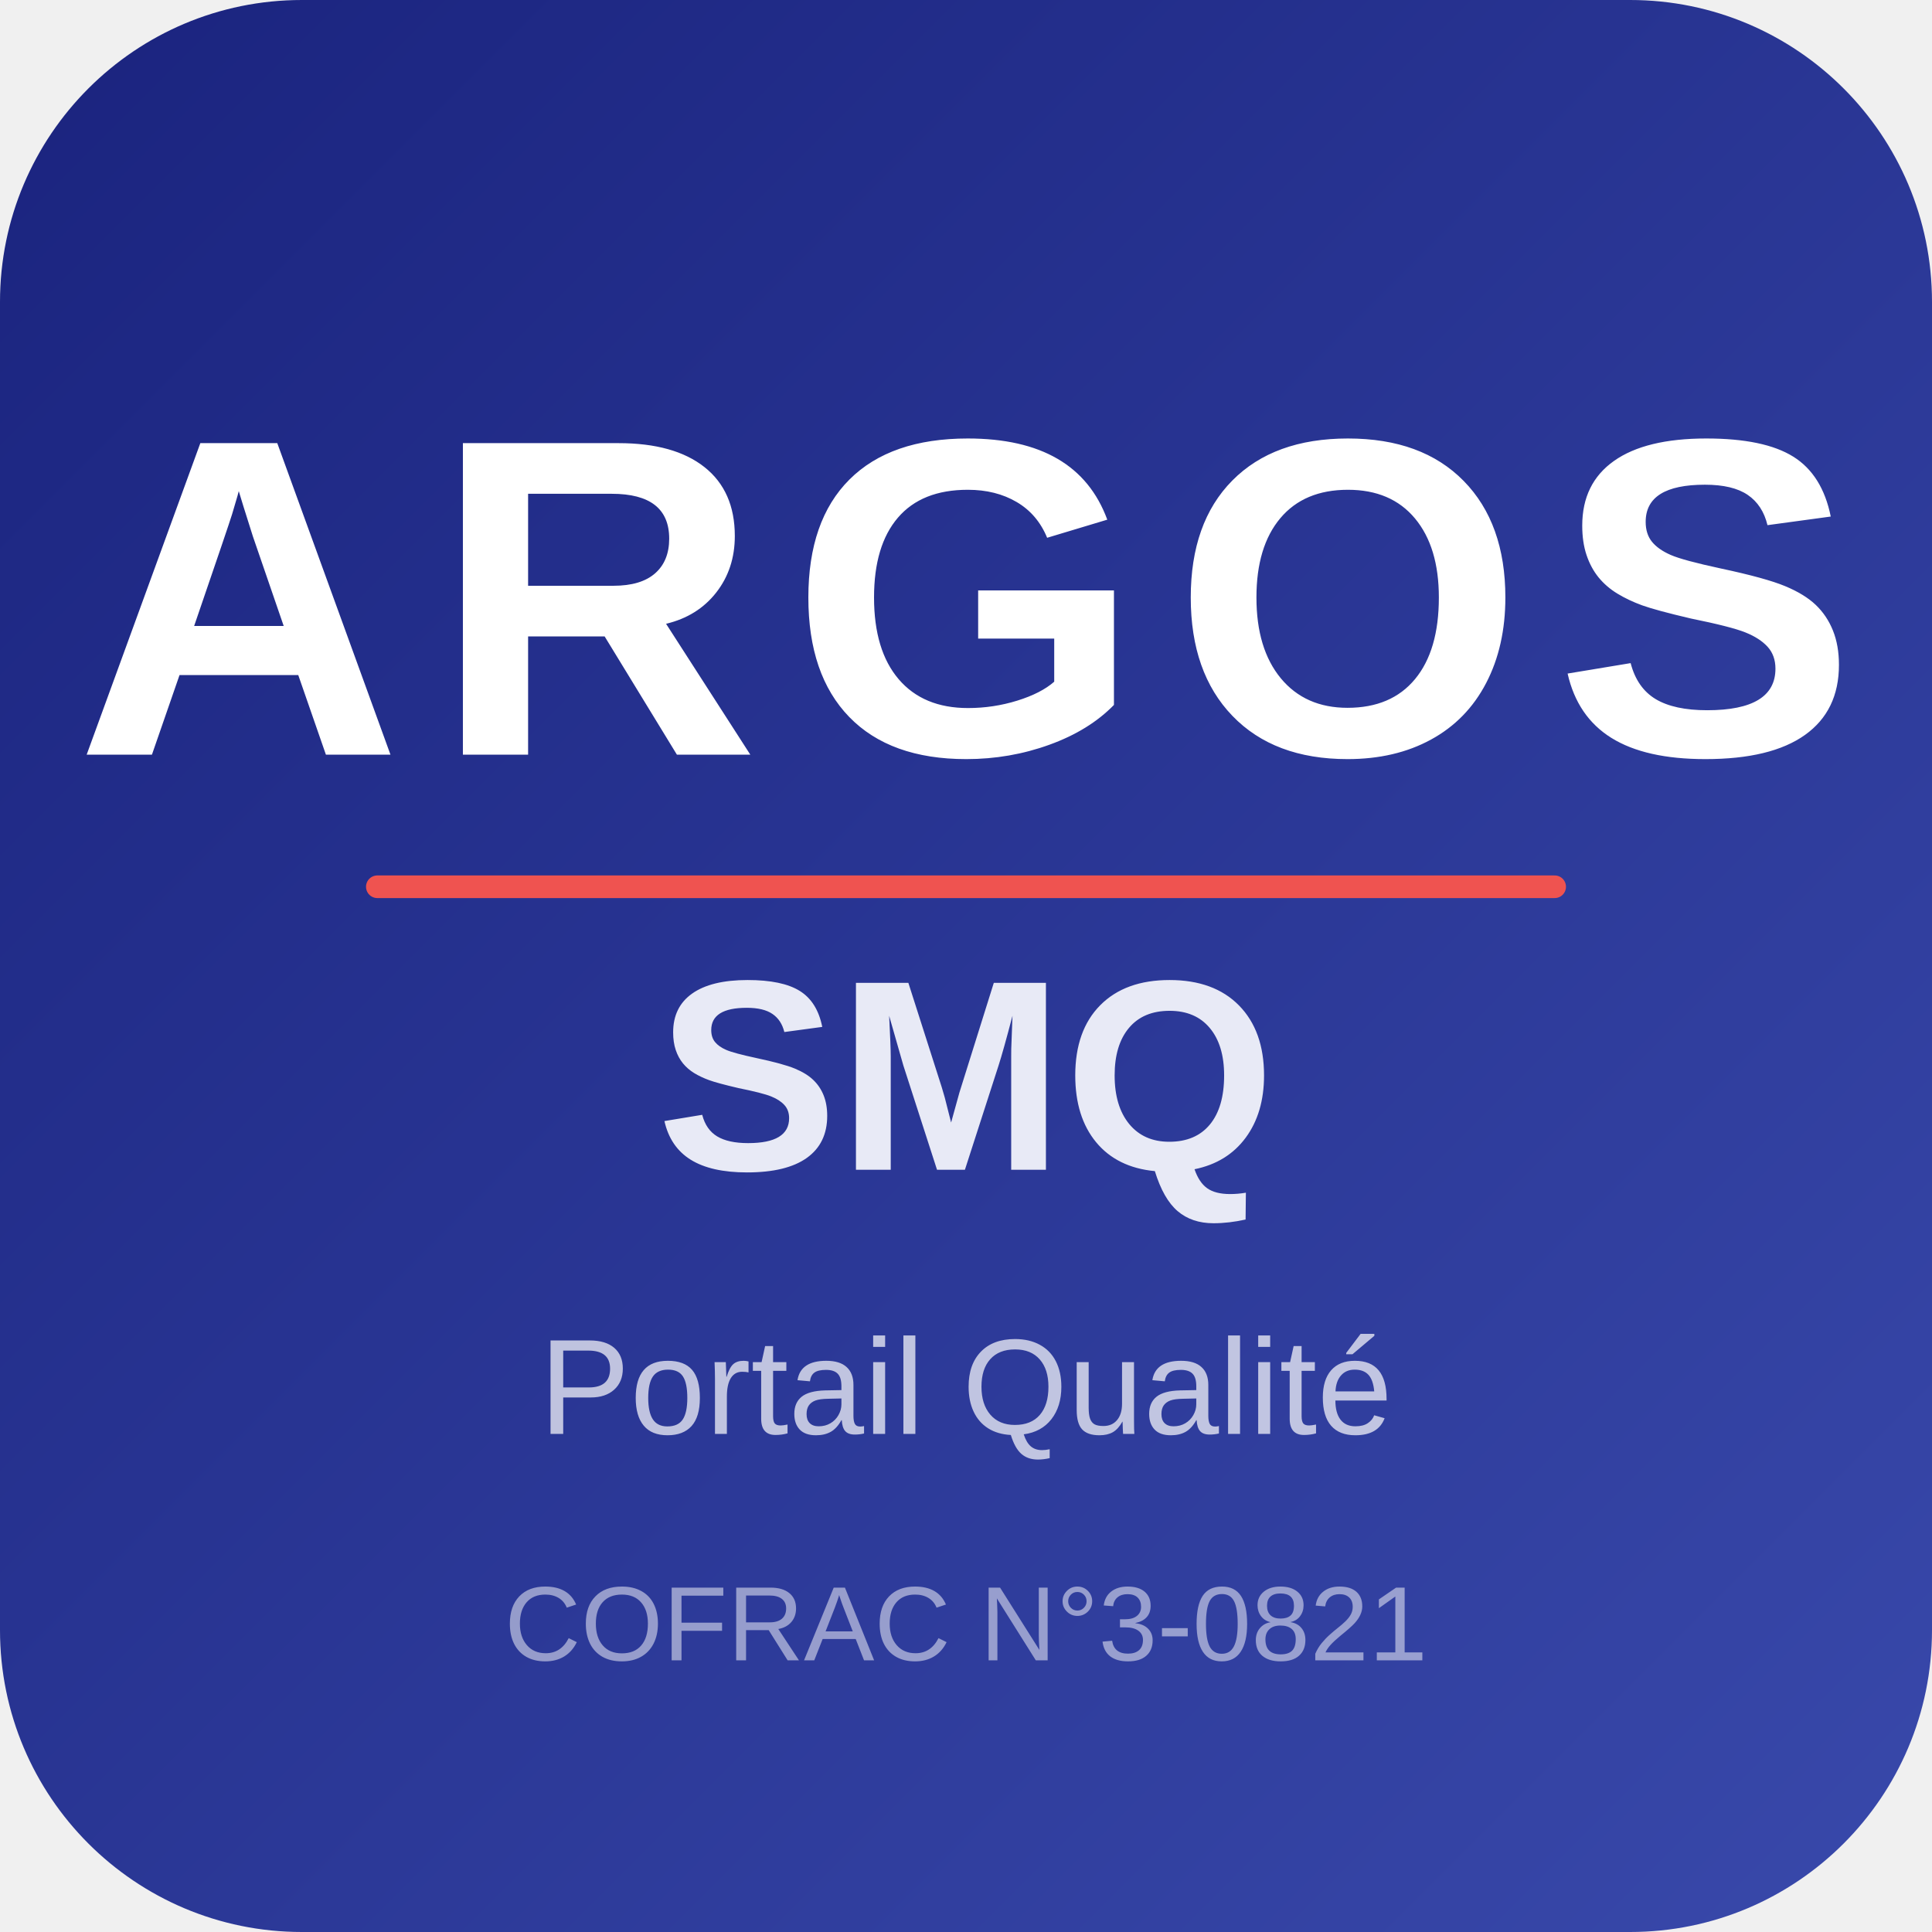
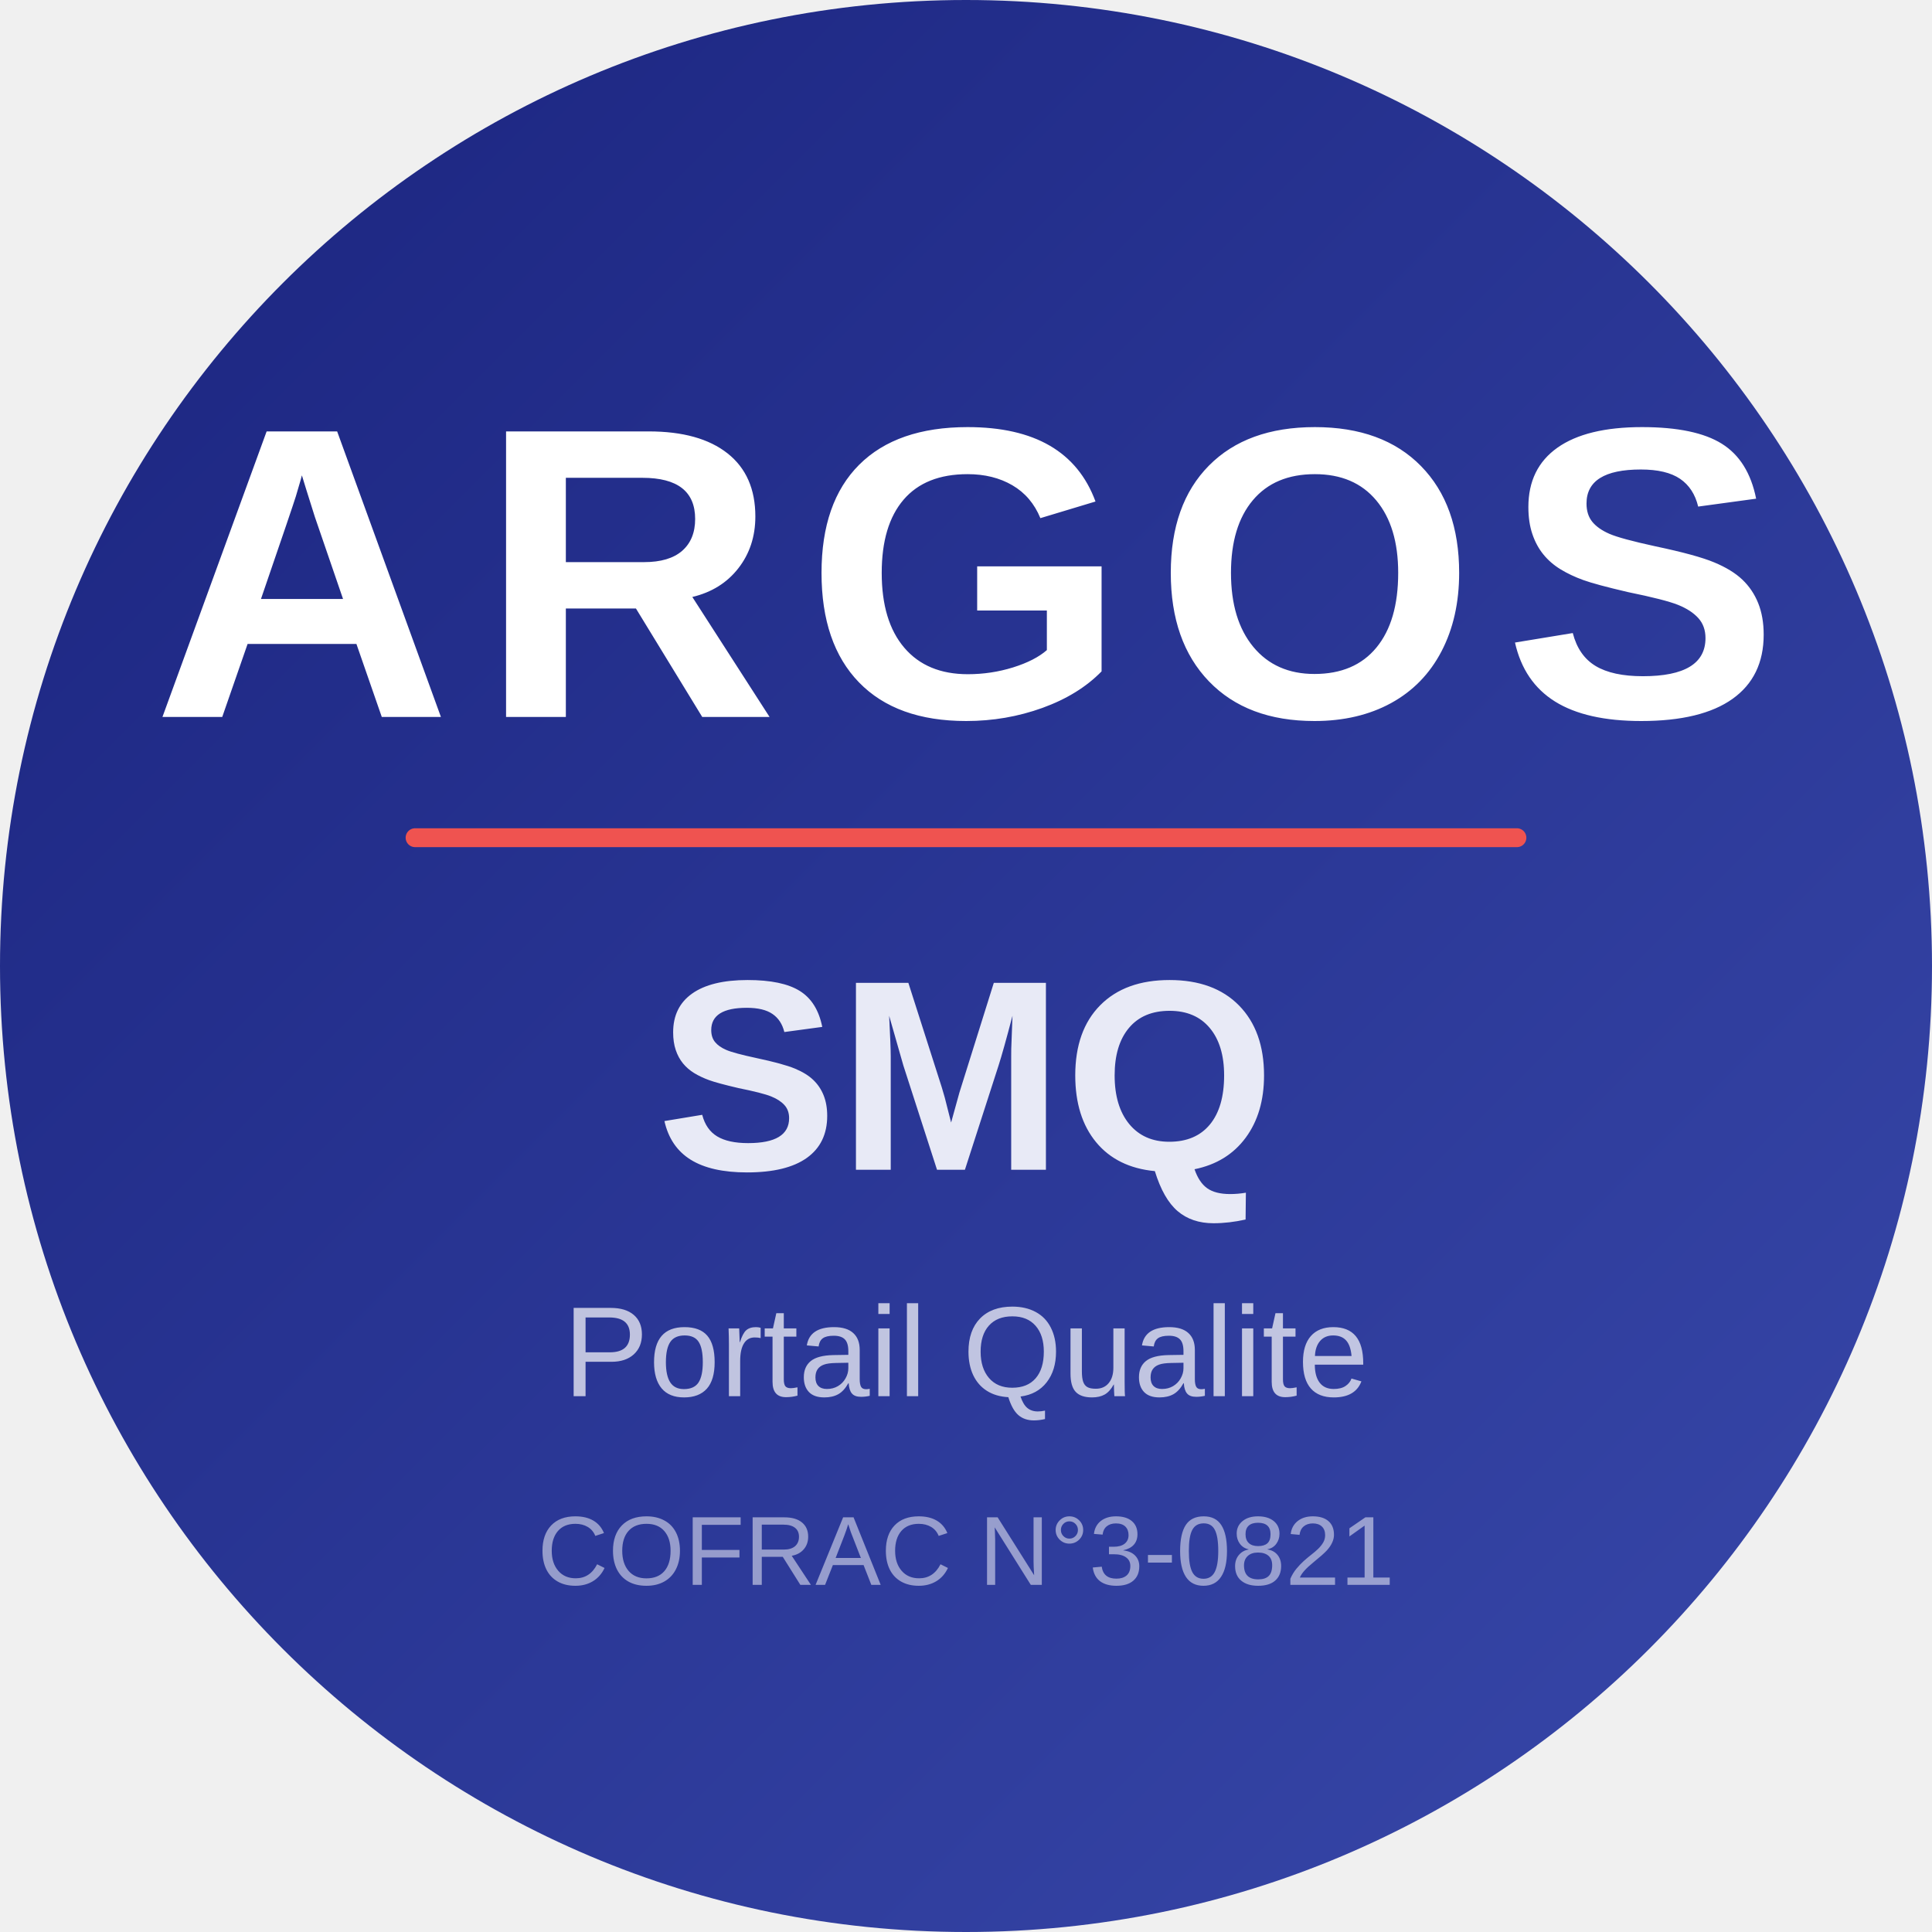
<svg xmlns="http://www.w3.org/2000/svg" viewBox="0 0 512 512">
  <defs>
    <linearGradient id="bg" x1="0" y1="0" x2="1" y2="1">
      <stop offset="0%" stop-color="#1a237e" />
      <stop offset="100%" stop-color="#3949ab" />
    </linearGradient>
  </defs>
-   <rect width="512" height="512" rx="80" fill="url(#bg)" />
-   <text x="256" y="200" text-anchor="middle" font-family="Arial,sans-serif" font-size="120" font-weight="800" fill="#fff" letter-spacing="8">ARGOS</text>
-   <line x1="100" y1="235" x2="412" y2="235" stroke="#ef5350" stroke-width="6" stroke-linecap="round" />
+   <circle cx="256" cy="256" r="256" fill="url(#bg)" />
+   <text x="256" y="190" text-anchor="middle" font-family="Arial,sans-serif" font-size="110" font-weight="800" fill="#fff" letter-spacing="7">ARGOS</text>
+   <line x1="110" y1="222" x2="402" y2="222" stroke="#ef5350" stroke-width="5" stroke-linecap="round" />
  <text x="256" y="310" text-anchor="middle" font-family="Arial,sans-serif" font-size="72" font-weight="700" fill="#e8eaf6">SMQ</text>
-   <text x="256" y="380" text-anchor="middle" font-family="Arial,sans-serif" font-size="36" font-weight="500" fill="rgba(255,255,255,0.7)">Portail Qualité</text>
-   <text x="256" y="440" text-anchor="middle" font-family="Arial,sans-serif" font-size="28" font-weight="400" fill="rgba(255,255,255,0.5)">COFRAC N°3-0821</text>
+   <text x="256" y="370" text-anchor="middle" font-family="Arial,sans-serif" font-size="34" font-weight="500" fill="rgba(255,255,255,0.7)">Portail Qualite</text>
+   <text x="256" y="420" text-anchor="middle" font-family="Arial,sans-serif" font-size="26" font-weight="400" fill="rgba(255,255,255,0.5)">COFRAC N°3-0821</text>
</svg>
